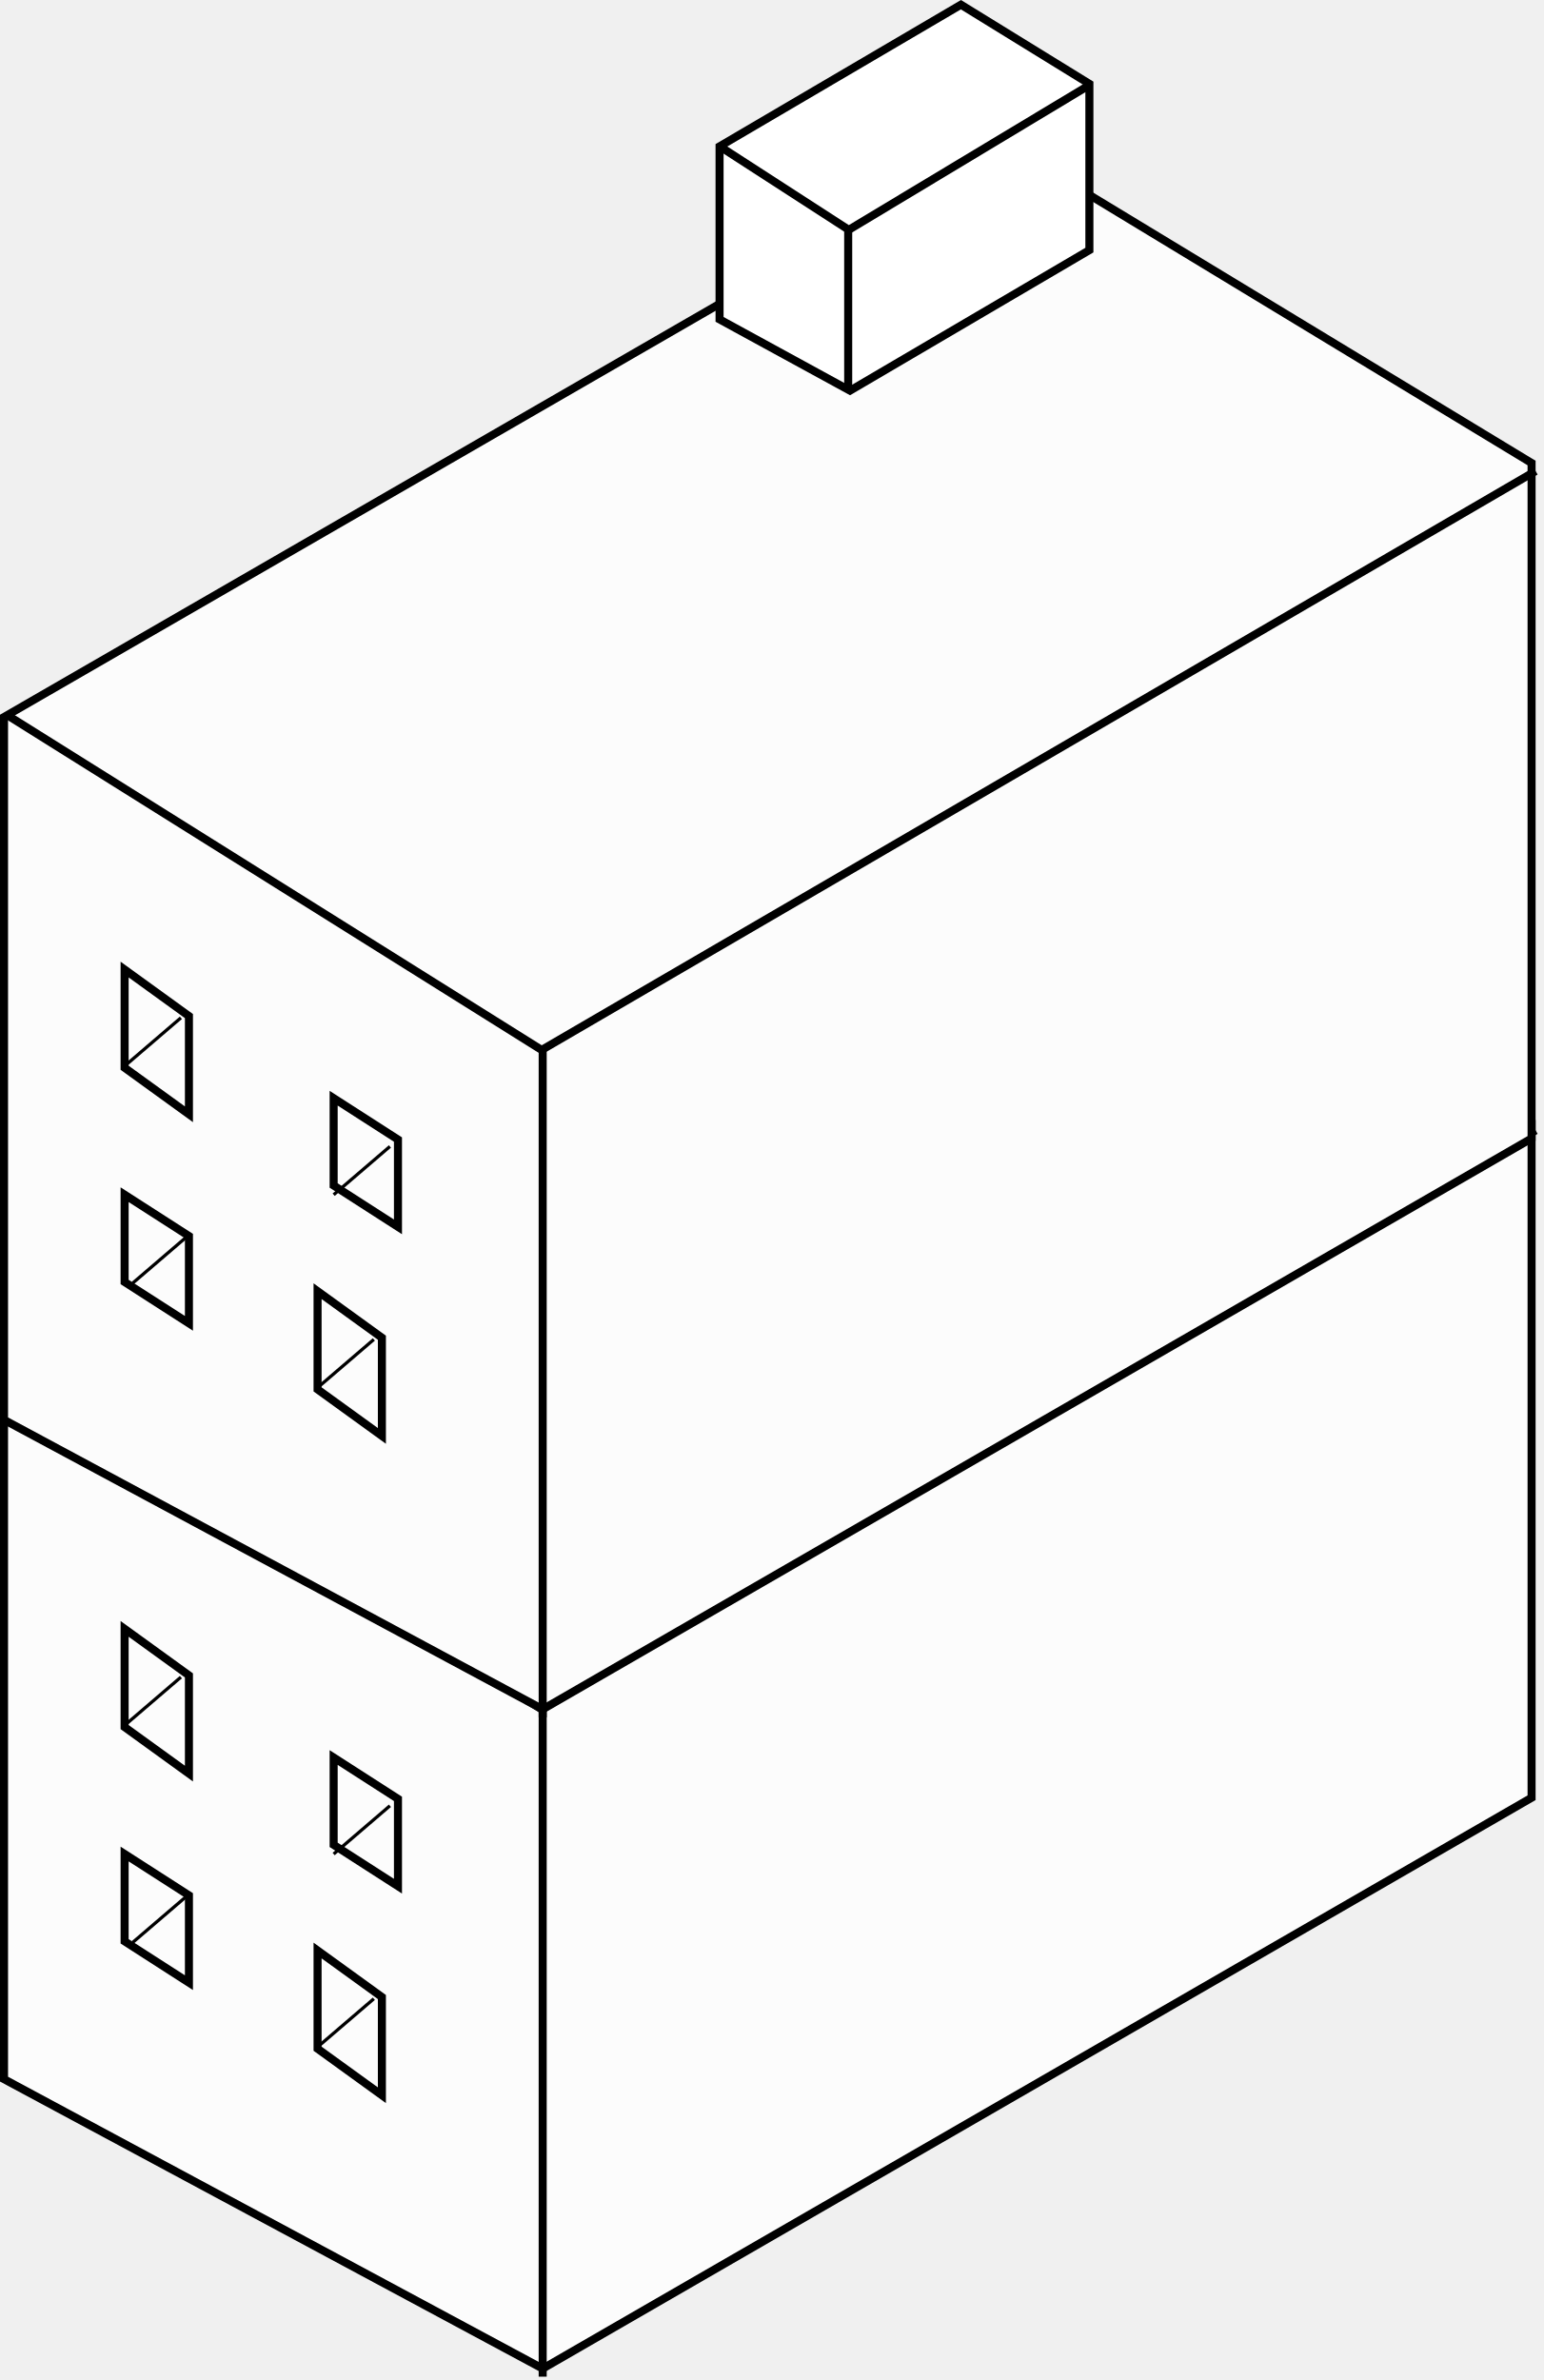
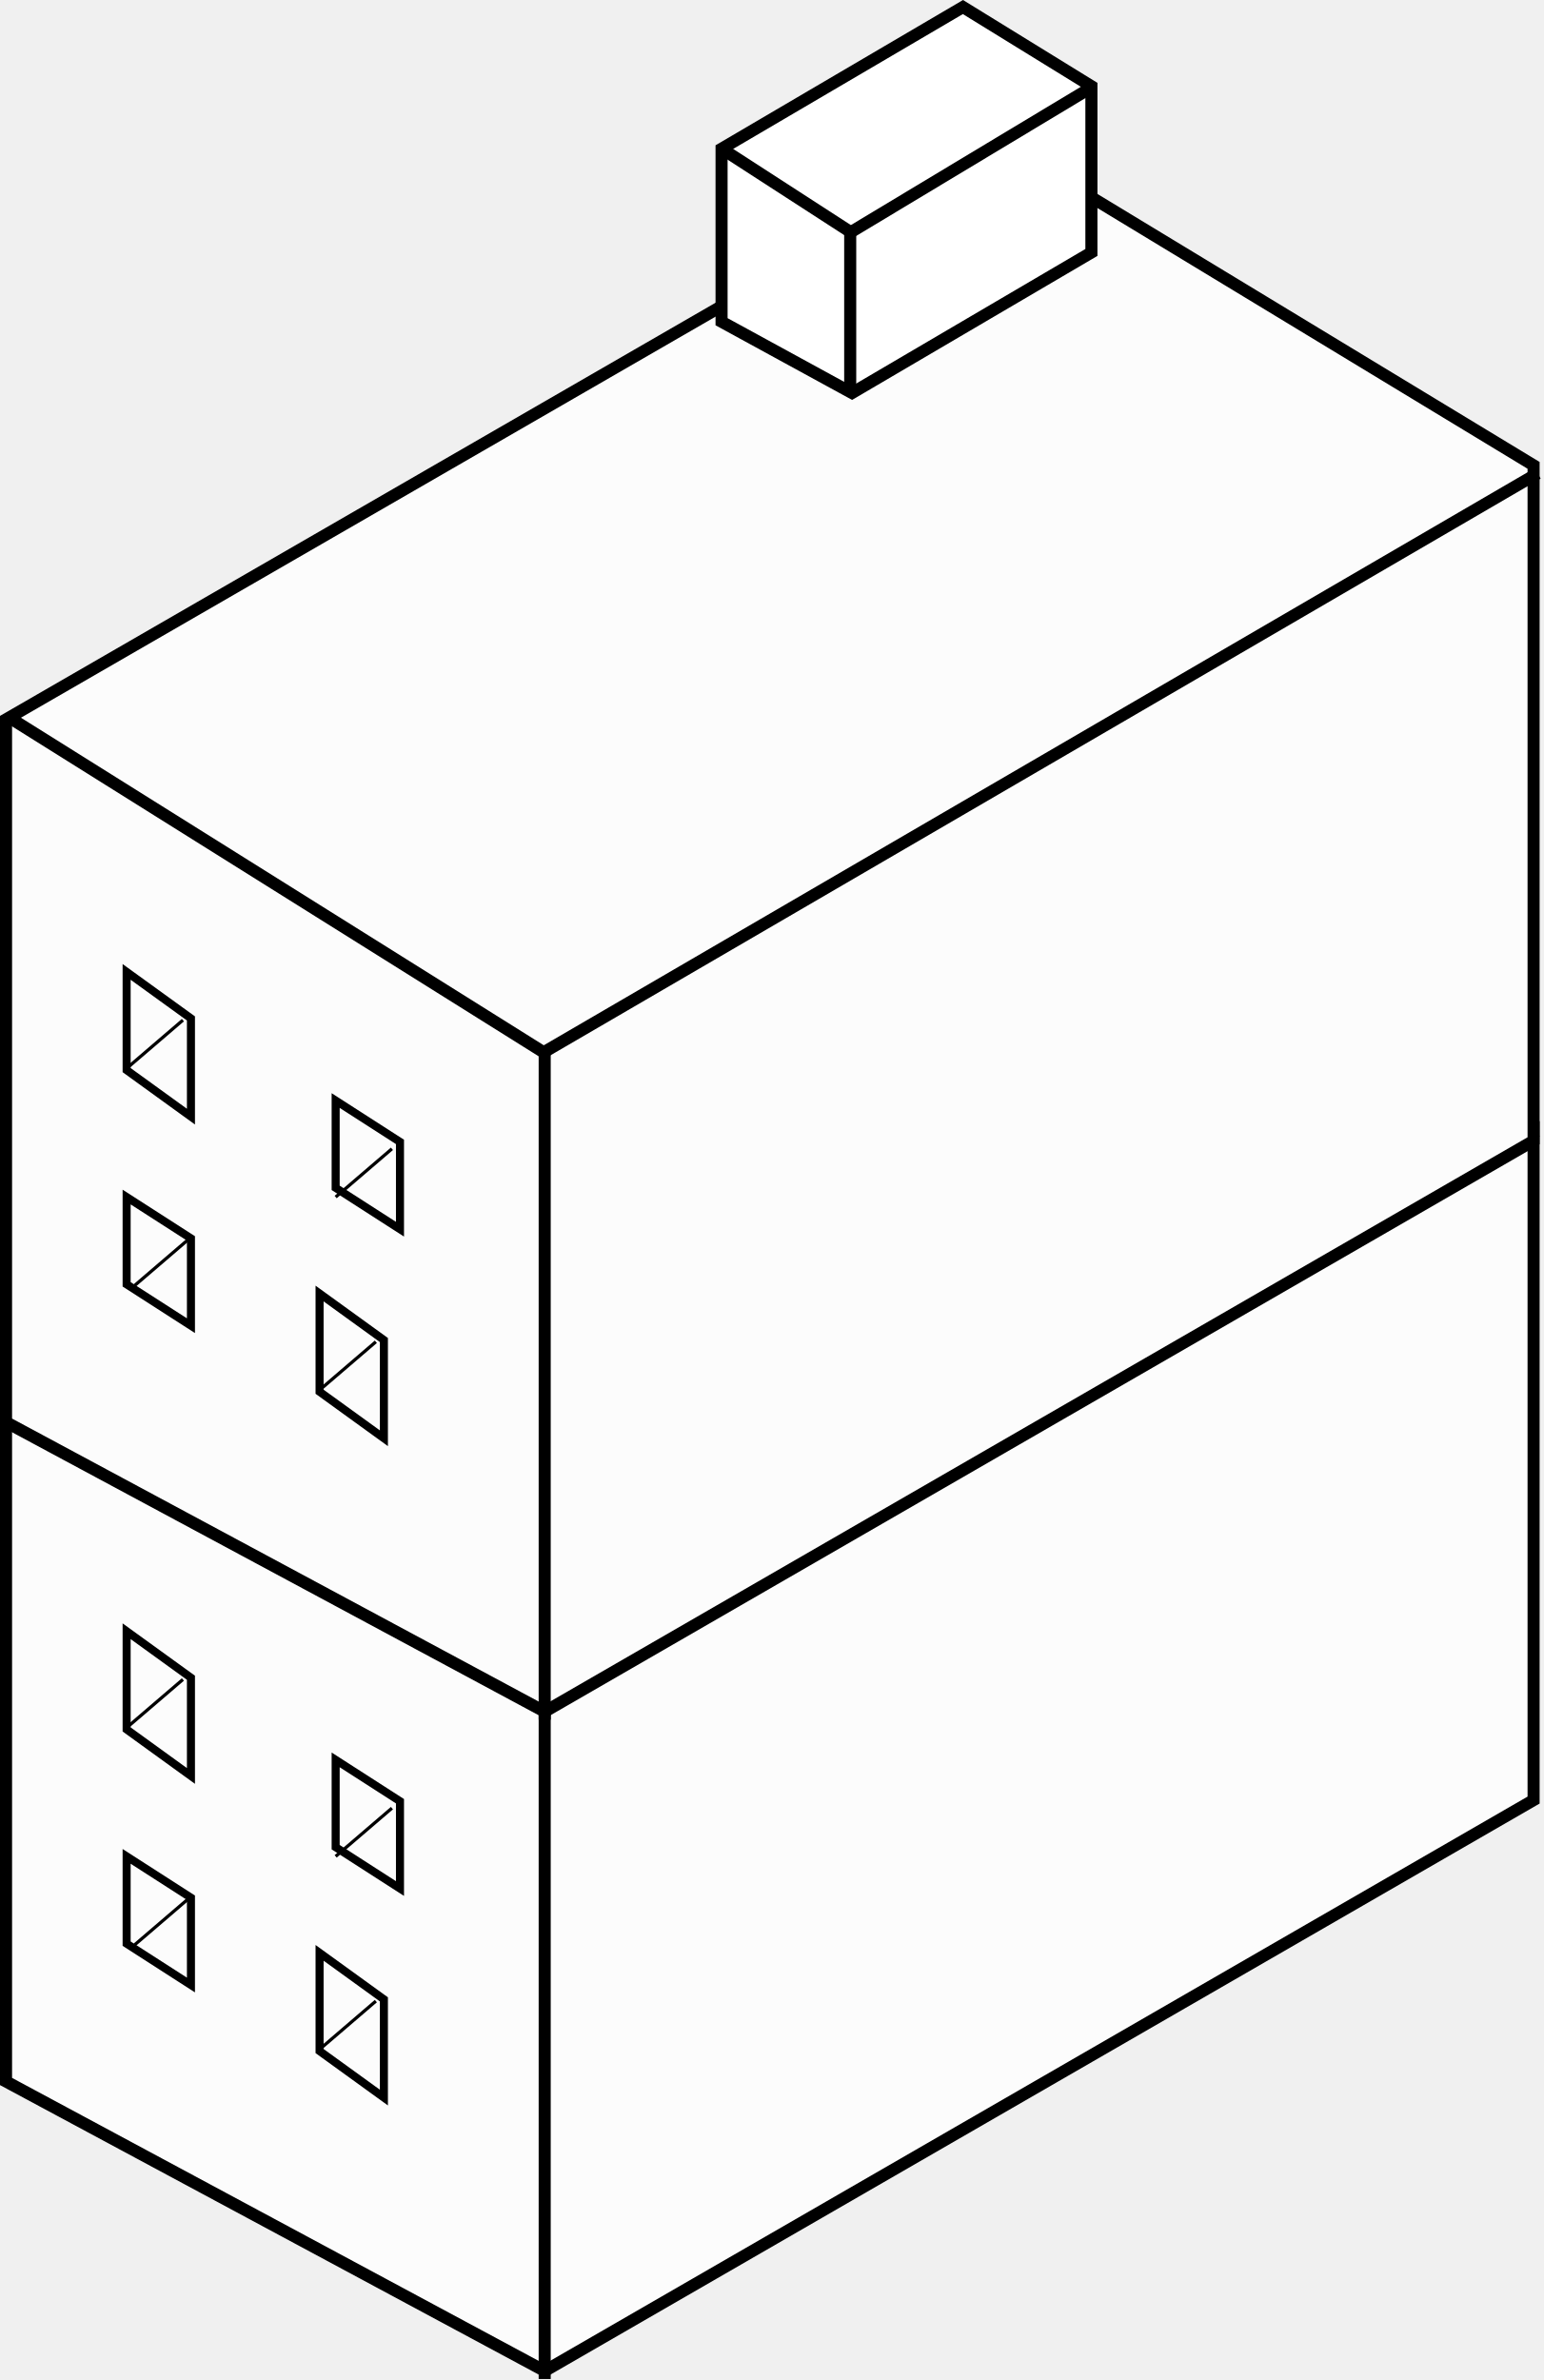
<svg xmlns="http://www.w3.org/2000/svg" width="96" height="148" viewBox="0 0 96 148" fill="none">
-   <path d="M95.25 111.792L33.75 147.292L0.25 129.292V85.588L62.25 49.792L95.25 69.792V111.792Z" fill="#FCFCFC" stroke="black" stroke-width="0.5" />
-   <path d="M95.5 70.292L33.686 106.292L0.5 85.503" stroke="black" stroke-width="0.5" />
-   <path d="M33.75 147.792V106.292" stroke="black" stroke-width="0.5" />
-   <path d="M7.75 107.399V101.292L11.75 104.185V110.292L7.75 107.399Z" stroke="black" stroke-width="0.5" />
-   <path d="M7.75 120.721V115.292L11.75 117.863V123.292L7.75 120.721Z" stroke="black" stroke-width="0.5" />
-   <path d="M19.75 127.399V121.292L23.75 124.185V130.292L19.75 127.399Z" stroke="black" stroke-width="0.5" />
-   <path d="M20.75 114.721V109.292L24.75 111.863V117.292L20.75 114.721Z" stroke="black" stroke-width="0.5" />
-   <path d="M8.25 120.792L11.75 117.792" stroke="black" stroke-width="0.2" />
-   <path d="M19.75 127.292L23.25 124.292" stroke="black" stroke-width="0.2" />
-   <path d="M20.75 115.292L24.25 112.292" stroke="black" stroke-width="0.2" />
-   <path d="M7.75 107.292L11.25 104.292" stroke="black" stroke-width="0.2" />
-   <path d="M95.25 70.792L33.75 106.292L0.25 88.292V44.588L62.25 8.792L95.25 28.792V70.792Z" fill="#FCFCFC" stroke="black" stroke-width="0.5" />
-   <path d="M95.5 29.292L33.686 65.292L0.5 44.503" stroke="black" stroke-width="0.5" />
-   <path d="M33.75 106.792V65.292" stroke="black" stroke-width="0.5" />
-   <path d="M67.75 15.553L52.861 24.292L44.75 19.861V9.103L59.761 0.292L67.75 5.215V15.553Z" fill="white" stroke="black" stroke-width="0.5" />
-   <path d="M67.75 5.292L52.785 14.292L44.75 9.095" stroke="black" stroke-width="0.5" />
-   <path d="M52.75 24.292V14.292" stroke="black" stroke-width="0.5" />
-   <path d="M7.75 66.399V60.292L11.75 63.185V69.292L7.75 66.399Z" stroke="black" stroke-width="0.5" />
-   <path d="M7.75 79.721V74.292L11.75 76.863V82.292L7.75 79.721Z" stroke="black" stroke-width="0.5" />
-   <path d="M19.75 86.399V80.292L23.75 83.185V89.292L19.75 86.399Z" stroke="black" stroke-width="0.5" />
-   <path d="M20.75 73.721V68.292L24.75 70.863V76.292L20.75 73.721Z" stroke="black" stroke-width="0.5" />
-   <path d="M8.25 79.792L11.75 76.792" stroke="black" stroke-width="0.2" />
-   <path d="M19.75 86.292L23.25 83.292" stroke="black" stroke-width="0.2" />
-   <path d="M20.75 74.292L24.25 71.292" stroke="black" stroke-width="0.2" />
-   <path d="M7.75 66.292L11.25 63.292" stroke="black" stroke-width="0.2" />
+   <path d="M95.375 111.938L33.875 147.438L0.375 129.438V85.733L62.375 49.938L95.375 69.938V111.938Z" fill="#FCFCFC" stroke="black" stroke-width="0.75" />
+   <path d="M95.625 70.438L33.811 106.437L0.625 85.649" stroke="black" stroke-width="0.5" />
+   <path d="M33.875 147.938V106.438" stroke="black" stroke-width="0.75" />
+   <path d="M7.875 107.545V101.438L11.875 104.33V110.438L7.875 107.545Z" stroke="black" stroke-width="0.5" />
+   <path d="M7.875 120.866V115.438L11.875 118.009V123.438L7.875 120.866Z" stroke="black" stroke-width="0.5" />
+   <path d="M19.875 127.545V121.438L23.875 124.33V130.438L19.875 127.545Z" stroke="black" stroke-width="0.5" />
+   <path d="M20.875 114.866V109.438L24.875 112.009V117.438L20.875 114.866Z" stroke="black" stroke-width="0.5" />
+   <path d="M8.375 120.938L11.875 117.938" stroke="black" stroke-width="0.2" />
+   <path d="M19.875 127.438L23.375 124.438" stroke="black" stroke-width="0.2" />
+   <path d="M20.875 115.438L24.375 112.438" stroke="black" stroke-width="0.2" />
+   <path d="M7.875 107.438L11.375 104.438" stroke="black" stroke-width="0.2" />
+   <path d="M95.375 70.938L33.875 106.438L0.375 88.438V44.733L62.375 8.938L95.375 28.938V70.938Z" fill="#FCFCFC" stroke="black" stroke-width="0.75" />
+   <path d="M95.625 29.438L33.811 65.438L0.625 44.649" stroke="black" stroke-width="0.75" />
+   <path d="M33.875 106.938V65.438" stroke="black" stroke-width="0.75" />
+   <path d="M67.875 15.699L52.986 24.438L44.875 20.007V9.249L59.886 0.438L67.875 5.361V15.699Z" fill="white" stroke="black" stroke-width="0.75" />
+   <path d="M67.875 5.438L52.91 14.438L44.875 9.24" stroke="black" stroke-width="0.75" />
+   <path d="M52.875 24.438V14.438" stroke="black" stroke-width="0.75" />
+   <path d="M7.875 66.545V60.438L11.875 63.33V69.438L7.875 66.545Z" stroke="black" stroke-width="0.5" />
+   <path d="M7.875 79.866V74.438L11.875 77.009V82.438L7.875 79.866Z" stroke="black" stroke-width="0.5" />
+   <path d="M19.875 86.545V80.438L23.875 83.33V89.438L19.875 86.545Z" stroke="black" stroke-width="0.5" />
+   <path d="M20.875 73.866V68.438L24.875 71.009V76.438L20.875 73.866Z" stroke="black" stroke-width="0.5" />
+   <path d="M8.375 79.938L11.875 76.938" stroke="black" stroke-width="0.2" />
+   <path d="M19.875 86.438L23.375 83.438" stroke="black" stroke-width="0.2" />
+   <path d="M20.875 74.438L24.375 71.438" stroke="black" stroke-width="0.2" />
+   <path d="M7.875 66.438L11.375 63.438" stroke="black" stroke-width="0.2" />
</svg>
